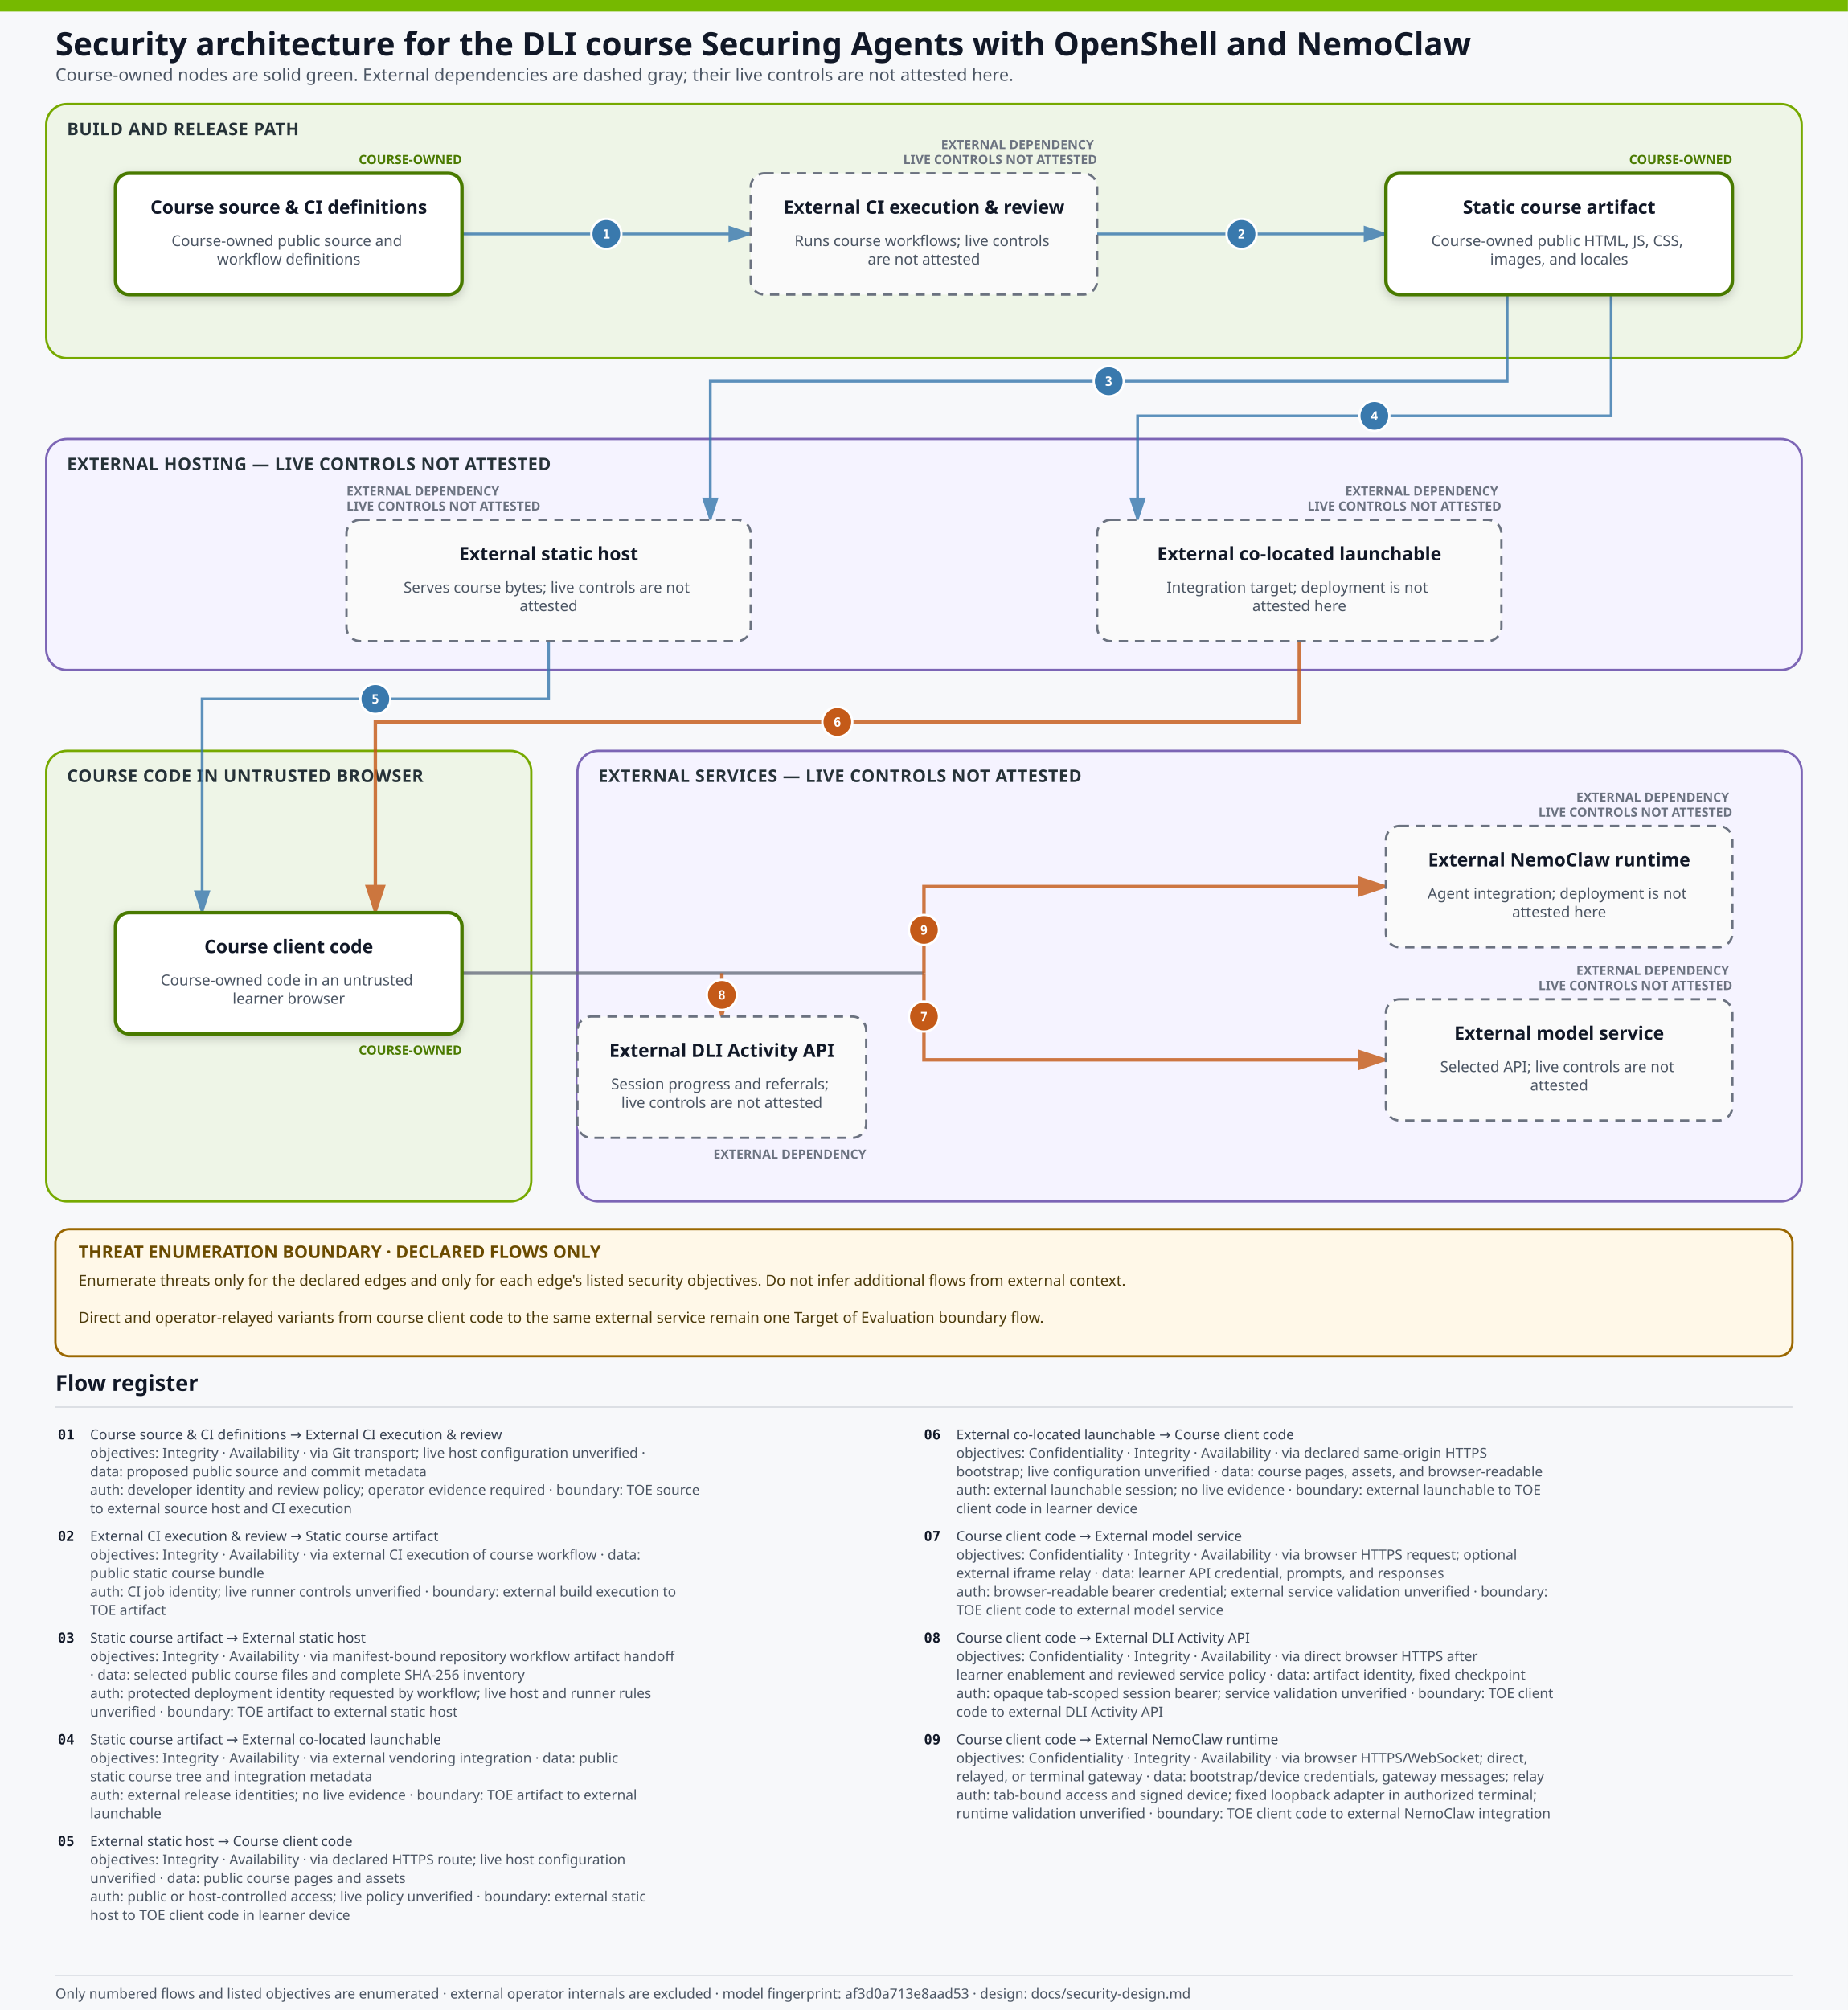
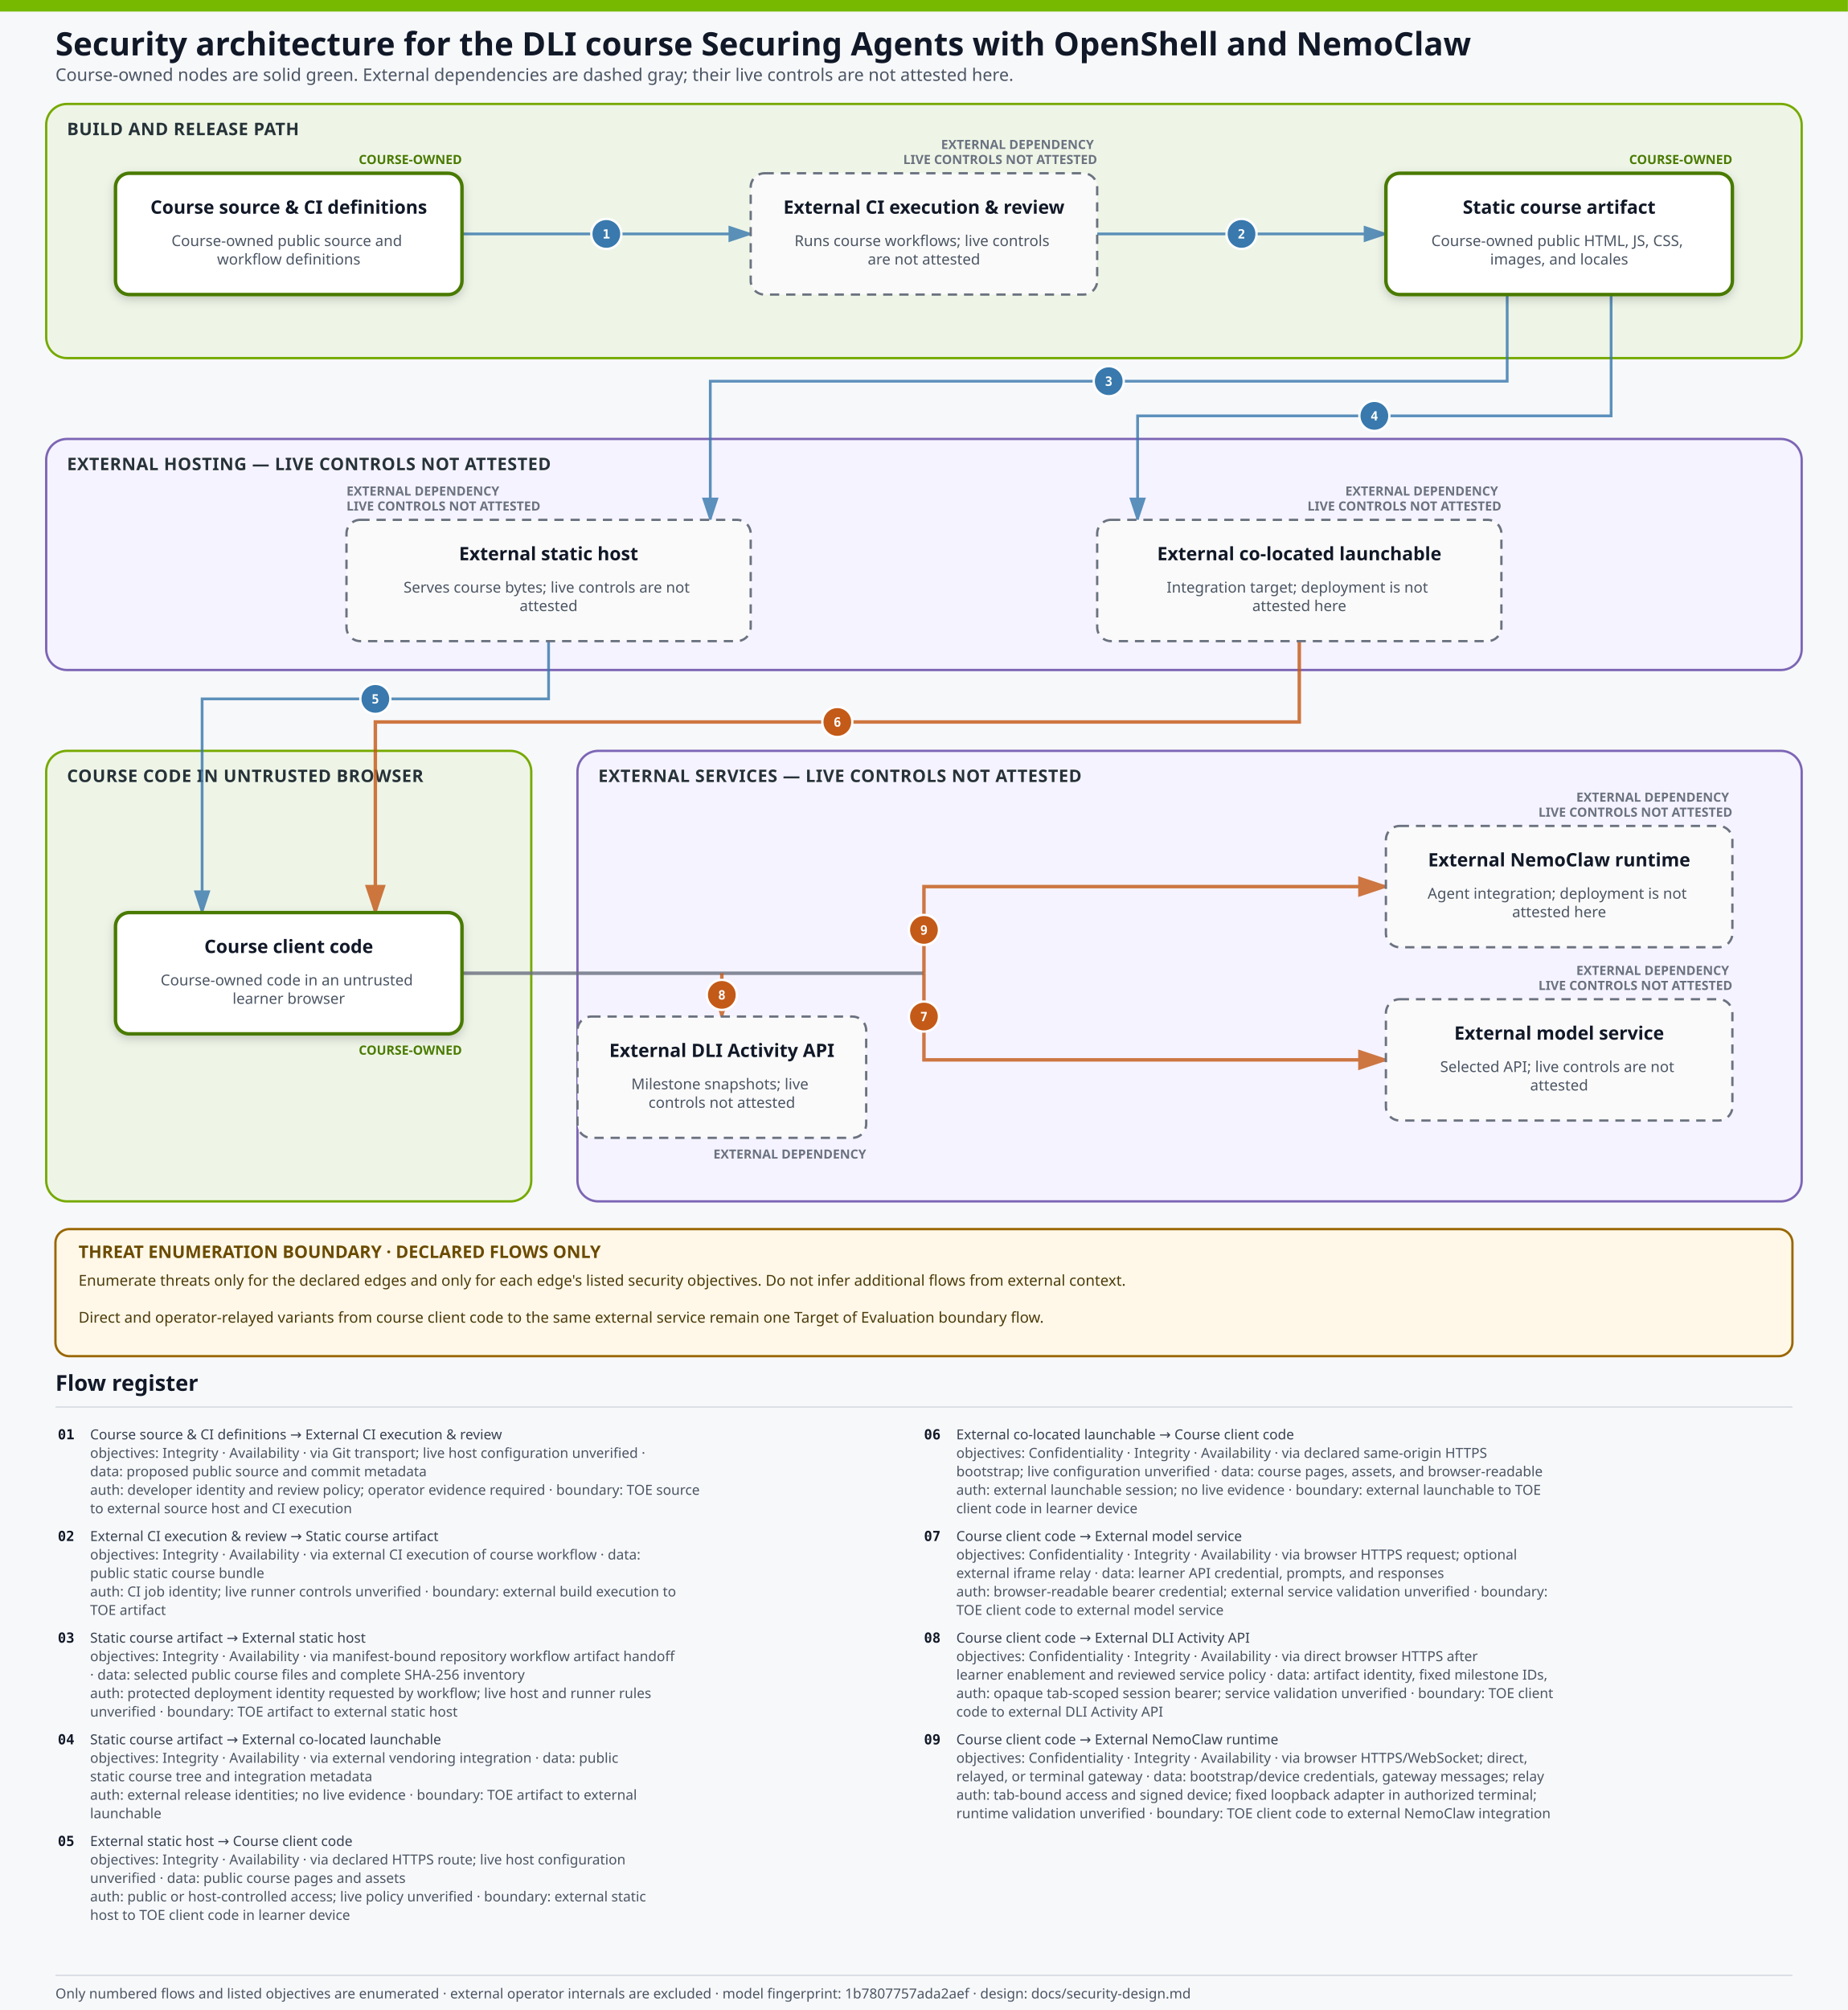
<svg xmlns="http://www.w3.org/2000/svg" viewBox="0 0 1600 1740" role="img" aria-labelledby="title desc" data-architecture-schema="nemoclaw-security-architecture/2">
  <defs>
    <marker id="arrow" markerWidth="10" markerHeight="10" refX="8" refY="3" orient="auto" markerUnits="strokeWidth">
      <path d="M0,0 L0,6 L9,3 z" fill="context-stroke" />
    </marker>
    <filter id="shadow" x="-10%" y="-10%" width="120%" height="130%">
      <feDropShadow dx="0" dy="3" stdDeviation="4" flood-opacity=".18" />
    </filter>
  </defs>
  <style>
  .bg{fill:#f7f8fa}.title{font:700 28px system-ui,sans-serif;fill:#111827}.subtitle{font:15px system-ui,sans-serif;fill:#4b5563}
  .zone{stroke-width:2;rx:18}.zone.supply{fill:#eef5e7;stroke:#76a900}.zone.external{fill:#f5f3ff;stroke:#7c65b5}.zone.gateway{fill:#eef6ff;stroke:#3979ad}.zone.internal{fill:#edf8f1;stroke:#37805a}.zone.host{fill:#fff4e8;stroke:#bf6b24}
  .zone-label{font:700 15px system-ui,sans-serif;letter-spacing:.4px;fill:#263238}.node{fill:#fff;stroke:#4b5563;stroke-width:2;rx:12;filter:url(#shadow)}
  .node.toe{stroke:#4a7a00;stroke-width:3}.node.external-context{fill:#fafafa;stroke:#6b7280;stroke-dasharray:8 6;filter:none}.node.privileged{stroke:#c45a18;stroke-width:3}.node.conditional{stroke-dasharray:8 6}.node-label{font:700 16px system-ui,sans-serif;fill:#111827}.node-detail{font:13px system-ui,sans-serif;fill:#4b5563}
  .ownership-toe{font:700 11px system-ui,sans-serif;fill:#4a7a00}.ownership-external{font:700 11px system-ui,sans-serif;fill:#6b7280}
  .edge{fill:none;stroke:#3979ad;stroke-width:2.4;opacity:.82;marker-end:url(#arrow)}.edge.sensitive{stroke:#c45a18;stroke-width:3}.edge.conditional{stroke-dasharray:8 6}
  .trunk{fill:none;stroke:#3979ad;stroke-width:3;opacity:.82}.trunk.neutral{stroke:#6b7280}
  .edge-id{font:700 11px ui-monospace,monospace;fill:#fff}.edge-badge{fill:#3979ad;stroke:#fff;stroke-width:2}.edge-badge.sensitive{fill:#c45a18}
  .legend-title{font:700 19px system-ui,sans-serif;fill:#111827}.legend-text{font:12px system-ui,sans-serif;fill:#374151}.legend-id{font:700 12px ui-monospace,monospace;fill:#111827}
  .scope-box{fill:#fff8e8;stroke:#9a6700;stroke-width:2;rx:12}.scope-title{font:700 15px system-ui,sans-serif;fill:#6b4b00}.scope-text{font:13px system-ui,sans-serif;fill:#4b3a0a}
  .note{font:12px system-ui,sans-serif;fill:#4b5563}.rail{fill:#76b900}
</style>
  <rect class="bg" width="1600" height="1740" />
  <rect class="rail" x="0" y="0" width="1600" height="10" />
  <text class="title" x="48" y="48">Security architecture for the DLI course Securing Agents with OpenShell and NemoClaw</text>
  <text class="subtitle" x="48" y="70">Course-owned nodes are solid green. External dependencies are dashed gray; their live controls are not attested here.</text>
  <rect class="zone supply" x="40" y="90" width="1520" height="220" />
  <text class="zone-label" x="58" y="117">BUILD AND RELEASE PATH</text>
  <rect class="zone external" x="40" y="380" width="1520" height="200" />
  <text class="zone-label" x="58" y="407">EXTERNAL HOSTING — LIVE CONTROLS NOT ATTESTED</text>
  <rect class="zone supply" x="40" y="650" width="420" height="390" />
  <text class="zone-label" x="58" y="677">COURSE CODE IN UNTRUSTED BROWSER</text>
  <rect class="zone external" x="500" y="650" width="1060" height="390" />
  <text class="zone-label" x="518" y="677">EXTERNAL SERVICES — LIVE CONTROLS NOT ATTESTED</text>
  <polyline class="trunk neutral" points="400,842.5 800,842.5" />
  <polyline class="edge" points="400,202.5 525,202.5 525,202.5 650,202.5" />
  <polyline class="edge" points="950,202.5 1075,202.5 1075,202.5 1200,202.5" />
  <polyline class="edge" points="1305,255 1305,330 615,330 615,450" />
  <polyline class="edge" points="1395,255 1395,360 985,360 985,450" />
  <polyline class="edge" points="475,555 475,605 175,605 175,790" />
  <polyline class="edge sensitive" points="1125,555 1125,625 325,625 325,790" />
  <polyline class="edge sensitive" points="800,842.5 800,917.5 1200,917.5" />
  <polyline class="edge sensitive" points="625,842.5 625,861.25 625,861.25 625,880" />
  <polyline class="edge sensitive" points="800,842.5 800,767.5 1200,767.5" />
  <circle class="edge-badge" cx="525" cy="202.5" r="13" />
  <text class="edge-id" x="525" y="206.5" text-anchor="middle">1</text>
  <circle class="edge-badge" cx="1075" cy="202.5" r="13" />
  <text class="edge-id" x="1075" y="206.5" text-anchor="middle">2</text>
  <circle class="edge-badge" cx="960" cy="330" r="13" />
  <text class="edge-id" x="960" y="334" text-anchor="middle">3</text>
  <circle class="edge-badge" cx="1190" cy="360" r="13" />
  <text class="edge-id" x="1190" y="364" text-anchor="middle">4</text>
  <circle class="edge-badge" cx="325" cy="605" r="13" />
  <text class="edge-id" x="325" y="609" text-anchor="middle">5</text>
  <circle class="edge-badge sensitive" cx="725" cy="625" r="13" />
  <text class="edge-id" x="725" y="629" text-anchor="middle">6</text>
  <circle class="edge-badge sensitive" cx="800" cy="880" r="13" />
  <text class="edge-id" x="800" y="884" text-anchor="middle">7</text>
  <circle class="edge-badge sensitive" cx="625" cy="861.25" r="13" />
  <text class="edge-id" x="625" y="865.25" text-anchor="middle">8</text>
  <circle class="edge-badge sensitive" cx="800" cy="805" r="13" />
  <text class="edge-id" x="800" y="809" text-anchor="middle">9</text>
  <rect class="node toe" x="100" y="150" width="300" height="105" />
  <text class="ownership-toe" x="400" y="142" text-anchor="end">COURSE-OWNED</text>
  <text x="250" y="185" text-anchor="middle" class="node-label">
    <tspan x="250" dy="0">Course source &amp; CI definitions</tspan>
  </text>
  <text x="250" y="213" text-anchor="middle" class="node-detail">
    <tspan x="250" dy="0">Course-owned public source and</tspan>
    <tspan x="250" dy="16">workflow definitions</tspan>
  </text>
  <rect class="node external-context" x="650" y="150" width="300" height="105" />
  <text x="950" y="129" text-anchor="end" class="ownership-external">
    <tspan x="950" dy="0">EXTERNAL DEPENDENCY</tspan>
    <tspan x="950" dy="13">LIVE CONTROLS NOT ATTESTED</tspan>
  </text>
  <text x="800" y="185" text-anchor="middle" class="node-label">
    <tspan x="800" dy="0">External CI execution &amp; review</tspan>
  </text>
  <text x="800" y="213" text-anchor="middle" class="node-detail">
    <tspan x="800" dy="0">Runs course workflows; live controls</tspan>
    <tspan x="800" dy="16">are not attested</tspan>
  </text>
  <rect class="node toe" x="1200" y="150" width="300" height="105" />
  <text class="ownership-toe" x="1500" y="142" text-anchor="end">COURSE-OWNED</text>
  <text x="1350" y="185" text-anchor="middle" class="node-label">
    <tspan x="1350" dy="0">Static course artifact</tspan>
  </text>
  <text x="1350" y="213" text-anchor="middle" class="node-detail">
    <tspan x="1350" dy="0">Course-owned public HTML, JS, CSS,</tspan>
    <tspan x="1350" dy="16">images, and locales</tspan>
  </text>
  <rect class="node external-context" x="300" y="450" width="350" height="105" />
  <text x="300" y="429" text-anchor="start" class="ownership-external">
    <tspan x="300" dy="0">EXTERNAL DEPENDENCY</tspan>
    <tspan x="300" dy="13">LIVE CONTROLS NOT ATTESTED</tspan>
  </text>
  <text x="475" y="485" text-anchor="middle" class="node-label">
    <tspan x="475" dy="0">External static host</tspan>
  </text>
  <text x="475" y="513" text-anchor="middle" class="node-detail">
    <tspan x="475" dy="0">Serves course bytes; live controls are not</tspan>
    <tspan x="475" dy="16">attested</tspan>
  </text>
  <rect class="node external-context" x="950" y="450" width="350" height="105" />
  <text x="1300" y="429" text-anchor="end" class="ownership-external">
    <tspan x="1300" dy="0">EXTERNAL DEPENDENCY</tspan>
    <tspan x="1300" dy="13">LIVE CONTROLS NOT ATTESTED</tspan>
  </text>
  <text x="1125" y="485" text-anchor="middle" class="node-label">
    <tspan x="1125" dy="0">External co-located launchable</tspan>
  </text>
  <text x="1125" y="513" text-anchor="middle" class="node-detail">
    <tspan x="1125" dy="0">Integration target; deployment is not</tspan>
    <tspan x="1125" dy="16">attested here</tspan>
  </text>
  <rect class="node toe" x="100" y="790" width="300" height="105" />
  <text class="ownership-toe" x="400" y="913" text-anchor="end">COURSE-OWNED</text>
  <text x="250" y="825" text-anchor="middle" class="node-label">
    <tspan x="250" dy="0">Course client code</tspan>
  </text>
  <text x="250" y="853" text-anchor="middle" class="node-detail">
    <tspan x="250" dy="0">Course-owned code in an untrusted</tspan>
    <tspan x="250" dy="16">learner browser</tspan>
  </text>
  <rect class="node external-context" x="1200" y="865" width="300" height="105" />
  <text x="1500" y="844" text-anchor="end" class="ownership-external">
    <tspan x="1500" dy="0">EXTERNAL DEPENDENCY</tspan>
    <tspan x="1500" dy="13">LIVE CONTROLS NOT ATTESTED</tspan>
  </text>
  <text x="1350" y="900" text-anchor="middle" class="node-label">
    <tspan x="1350" dy="0">External model service</tspan>
  </text>
  <text x="1350" y="928" text-anchor="middle" class="node-detail">
    <tspan x="1350" dy="0">Selected API; live controls are not</tspan>
    <tspan x="1350" dy="16">attested</tspan>
  </text>
  <rect class="node external-context" x="500" y="880" width="250" height="105" />
  <text class="ownership-external" x="750" y="1003" text-anchor="end">EXTERNAL DEPENDENCY</text>
  <text x="625" y="915" text-anchor="middle" class="node-label">
    <tspan x="625" dy="0">External DLI Activity API</tspan>
  </text>
  <text x="625" y="943" text-anchor="middle" class="node-detail">
-     <tspan x="625" dy="0">Session progress and referrals;</tspan>
-     <tspan x="625" dy="16">live controls are not attested</tspan>
+     <tspan x="625" dy="0">Milestone snapshots; live</tspan>
+     <tspan x="625" dy="16">controls not attested</tspan>
  </text>
  <rect class="node external-context" x="1200" y="715" width="300" height="105" />
  <text x="1500" y="694" text-anchor="end" class="ownership-external">
    <tspan x="1500" dy="0">EXTERNAL DEPENDENCY</tspan>
    <tspan x="1500" dy="13">LIVE CONTROLS NOT ATTESTED</tspan>
  </text>
  <text x="1350" y="750" text-anchor="middle" class="node-label">
    <tspan x="1350" dy="0">External NemoClaw runtime</tspan>
  </text>
  <text x="1350" y="778" text-anchor="middle" class="node-detail">
    <tspan x="1350" dy="0">Agent integration; deployment is not</tspan>
    <tspan x="1350" dy="16">attested here</tspan>
  </text>
  <rect class="scope-box" x="48" y="1064" width="1504" height="110" />
  <text class="scope-title" x="68" y="1089">THREAT ENUMERATION BOUNDARY · DECLARED FLOWS ONLY</text>
  <text x="68" y="1113" text-anchor="start" class="scope-text">
    <tspan x="68" dy="0">Enumerate threats only for the declared edges and only for each edge's listed security objectives. Do not infer additional flows from external context.</tspan>
  </text>
  <text x="68" y="1145" text-anchor="start" class="scope-text">
    <tspan x="68" dy="0">Direct and operator-relayed variants from course client code to the same external service remain one Target of Evaluation boundary flow.</tspan>
  </text>
  <text class="legend-title" x="48" y="1204">Flow register</text>
  <line x1="48" y1="1218" x2="1552" y2="1218" stroke="#d1d5db" />
  <text class="legend-id" x="50" y="1246">01</text>
  <text x="78" y="1246" text-anchor="start" class="legend-text">
    <tspan x="78" dy="0">Course source &amp; CI definitions → External CI execution &amp; review</tspan>
  </text>
  <text x="78" y="1262" text-anchor="start" class="note">
    <tspan x="78" dy="0">objectives: Integrity · Availability · via Git transport; live host configuration unverified ·</tspan>
    <tspan x="78" dy="16">data: proposed public source and commit metadata</tspan>
  </text>
  <text x="78" y="1294" text-anchor="start" class="note">
    <tspan x="78" dy="0">auth: developer identity and review policy; operator evidence required · boundary: TOE source</tspan>
    <tspan x="78" dy="16">to external source host and CI execution</tspan>
  </text>
  <text class="legend-id" x="50" y="1334">02</text>
  <text x="78" y="1334" text-anchor="start" class="legend-text">
    <tspan x="78" dy="0">External CI execution &amp; review → Static course artifact</tspan>
  </text>
  <text x="78" y="1350" text-anchor="start" class="note">
    <tspan x="78" dy="0">objectives: Integrity · Availability · via external CI execution of course workflow · data:</tspan>
    <tspan x="78" dy="16">public static course bundle</tspan>
  </text>
  <text x="78" y="1382" text-anchor="start" class="note">
    <tspan x="78" dy="0">auth: CI job identity; live runner controls unverified · boundary: external build execution to</tspan>
    <tspan x="78" dy="16">TOE artifact</tspan>
  </text>
  <text class="legend-id" x="50" y="1422">03</text>
  <text x="78" y="1422" text-anchor="start" class="legend-text">
    <tspan x="78" dy="0">Static course artifact → External static host</tspan>
  </text>
  <text x="78" y="1438" text-anchor="start" class="note">
    <tspan x="78" dy="0">objectives: Integrity · Availability · via manifest-bound repository workflow artifact handoff</tspan>
    <tspan x="78" dy="16">· data: selected public course files and complete SHA-256 inventory</tspan>
  </text>
  <text x="78" y="1470" text-anchor="start" class="note">
    <tspan x="78" dy="0">auth: protected deployment identity requested by workflow; live host and runner rules</tspan>
    <tspan x="78" dy="16">unverified · boundary: TOE artifact to external static host</tspan>
  </text>
  <text class="legend-id" x="50" y="1510">04</text>
  <text x="78" y="1510" text-anchor="start" class="legend-text">
    <tspan x="78" dy="0">Static course artifact → External co-located launchable</tspan>
  </text>
  <text x="78" y="1526" text-anchor="start" class="note">
    <tspan x="78" dy="0">objectives: Integrity · Availability · via external vendoring integration · data: public</tspan>
    <tspan x="78" dy="16">static course tree and integration metadata</tspan>
  </text>
  <text x="78" y="1558" text-anchor="start" class="note">
    <tspan x="78" dy="0">auth: external release identities; no live evidence · boundary: TOE artifact to external</tspan>
    <tspan x="78" dy="16">launchable</tspan>
  </text>
  <text class="legend-id" x="50" y="1598">05</text>
  <text x="78" y="1598" text-anchor="start" class="legend-text">
    <tspan x="78" dy="0">External static host → Course client code</tspan>
  </text>
  <text x="78" y="1614" text-anchor="start" class="note">
    <tspan x="78" dy="0">objectives: Integrity · Availability · via declared HTTPS route; live host configuration</tspan>
    <tspan x="78" dy="16">unverified · data: public course pages and assets</tspan>
  </text>
  <text x="78" y="1646" text-anchor="start" class="note">
    <tspan x="78" dy="0">auth: public or host-controlled access; live policy unverified · boundary: external static</tspan>
    <tspan x="78" dy="16">host to TOE client code in learner device</tspan>
  </text>
  <text class="legend-id" x="800" y="1246">06</text>
  <text x="828" y="1246" text-anchor="start" class="legend-text">
    <tspan x="828" dy="0">External co-located launchable → Course client code</tspan>
  </text>
  <text x="828" y="1262" text-anchor="start" class="note">
    <tspan x="828" dy="0">objectives: Confidentiality · Integrity · Availability · via declared same-origin HTTPS</tspan>
    <tspan x="828" dy="16">bootstrap; live configuration unverified · data: course pages, assets, and browser-readable</tspan>
  </text>
  <text x="828" y="1294" text-anchor="start" class="note">
    <tspan x="828" dy="0">auth: external launchable session; no live evidence · boundary: external launchable to TOE</tspan>
    <tspan x="828" dy="16">client code in learner device</tspan>
  </text>
  <text class="legend-id" x="800" y="1334">07</text>
  <text x="828" y="1334" text-anchor="start" class="legend-text">
    <tspan x="828" dy="0">Course client code → External model service</tspan>
  </text>
  <text x="828" y="1350" text-anchor="start" class="note">
    <tspan x="828" dy="0">objectives: Confidentiality · Integrity · Availability · via browser HTTPS request; optional</tspan>
    <tspan x="828" dy="16">external iframe relay · data: learner API credential, prompts, and responses</tspan>
  </text>
  <text x="828" y="1382" text-anchor="start" class="note">
    <tspan x="828" dy="0">auth: browser-readable bearer credential; external service validation unverified · boundary:</tspan>
    <tspan x="828" dy="16">TOE client code to external model service</tspan>
  </text>
  <text class="legend-id" x="800" y="1422">08</text>
  <text x="828" y="1422" text-anchor="start" class="legend-text">
    <tspan x="828" dy="0">Course client code → External DLI Activity API</tspan>
  </text>
  <text x="828" y="1438" text-anchor="start" class="note">
    <tspan x="828" dy="0">objectives: Confidentiality · Integrity · Availability · via direct browser HTTPS after</tspan>
-     <tspan x="828" dy="16">learner enablement and reviewed service policy · data: artifact identity, fixed checkpoint</tspan>
+     <tspan x="828" dy="16">learner enablement and reviewed service policy · data: artifact identity, fixed milestone IDs,</tspan>
  </text>
  <text x="828" y="1470" text-anchor="start" class="note">
    <tspan x="828" dy="0">auth: opaque tab-scoped session bearer; service validation unverified · boundary: TOE client</tspan>
    <tspan x="828" dy="16">code to external DLI Activity API</tspan>
  </text>
  <text class="legend-id" x="800" y="1510">09</text>
  <text x="828" y="1510" text-anchor="start" class="legend-text">
    <tspan x="828" dy="0">Course client code → External NemoClaw runtime</tspan>
  </text>
  <text x="828" y="1526" text-anchor="start" class="note">
    <tspan x="828" dy="0">objectives: Confidentiality · Integrity · Availability · via browser HTTPS/WebSocket; direct,</tspan>
    <tspan x="828" dy="16">relayed, or terminal gateway · data: bootstrap/device credentials, gateway messages; relay</tspan>
  </text>
  <text x="828" y="1558" text-anchor="start" class="note">
    <tspan x="828" dy="0">auth: tab-bound access and signed device; fixed loopback adapter in authorized terminal;</tspan>
    <tspan x="828" dy="16">runtime validation unverified · boundary: TOE client code to external NemoClaw integration</tspan>
  </text>
  <line x1="48" y1="1710" x2="1552" y2="1710" stroke="#d1d5db" />
-   <text class="note" x="48" y="1730">Only numbered flows and listed objectives are enumerated · external operator internals are excluded · model fingerprint: af3d0a713e8aad53 · design: docs/security-design.md</text>
+   <text class="note" x="48" y="1730">Only numbered flows and listed objectives are enumerated · external operator internals are excluded · model fingerprint: 1b7807757ada2aef · design: docs/security-design.md</text>
</svg>
